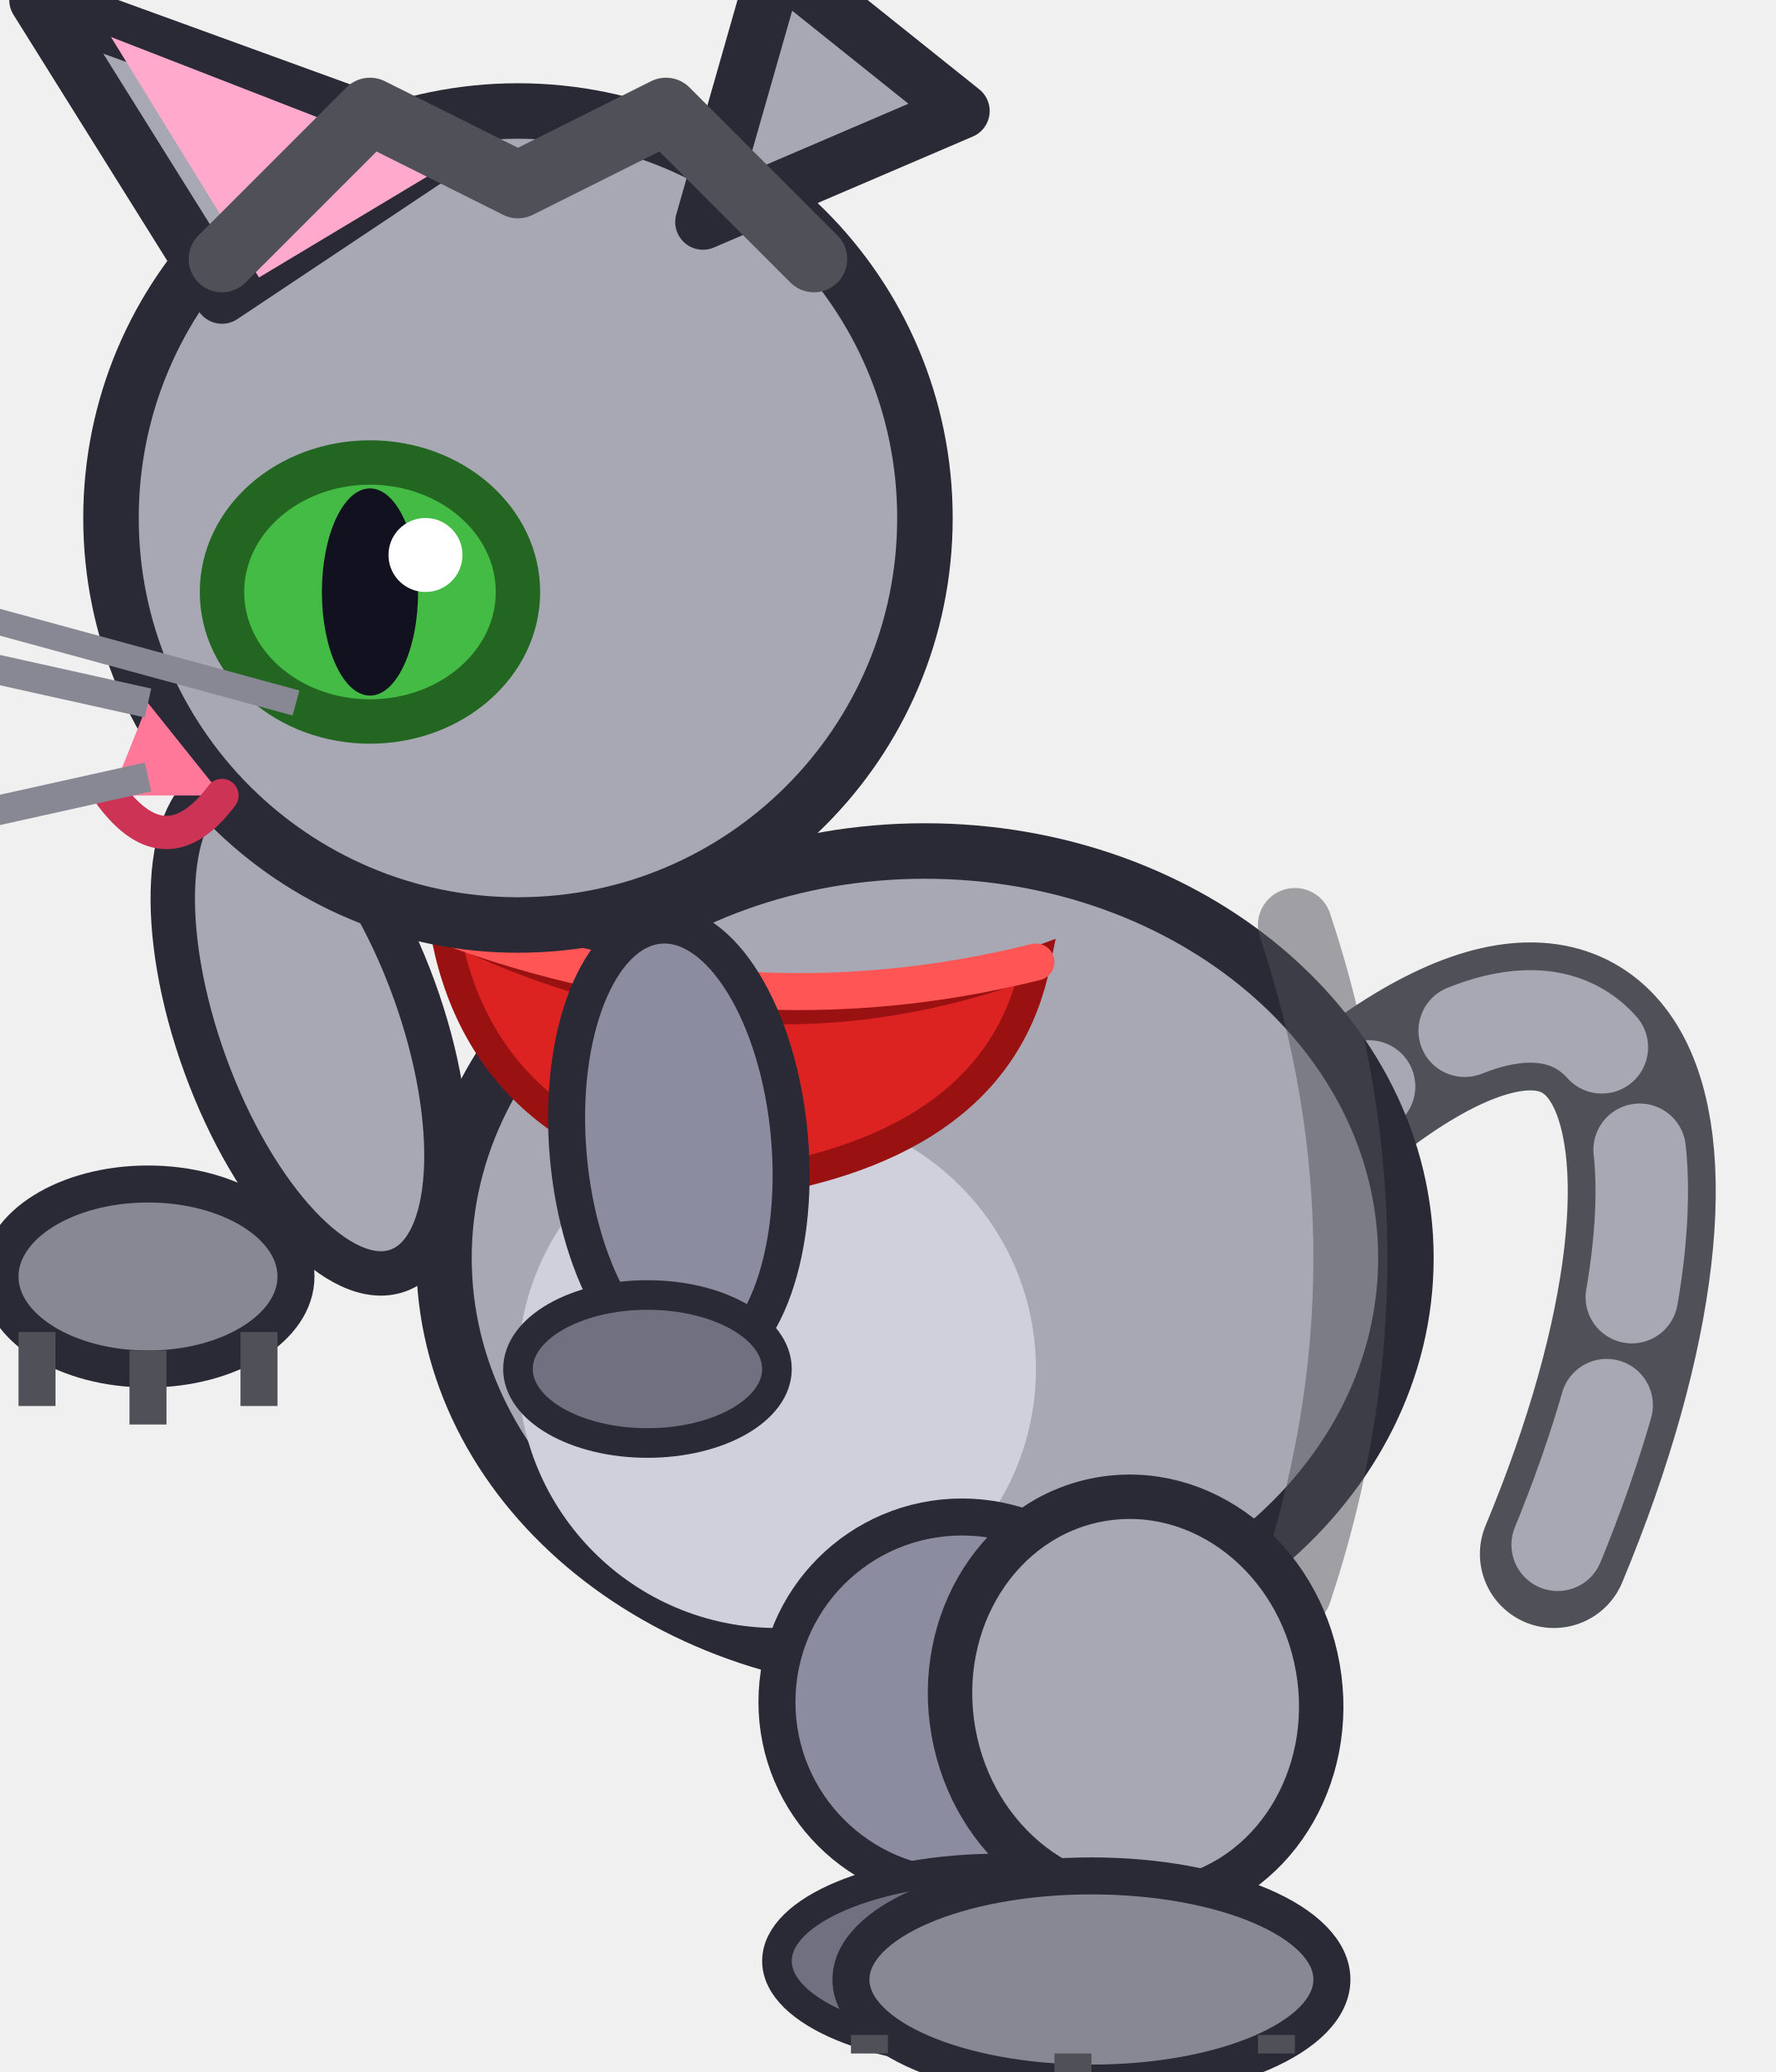
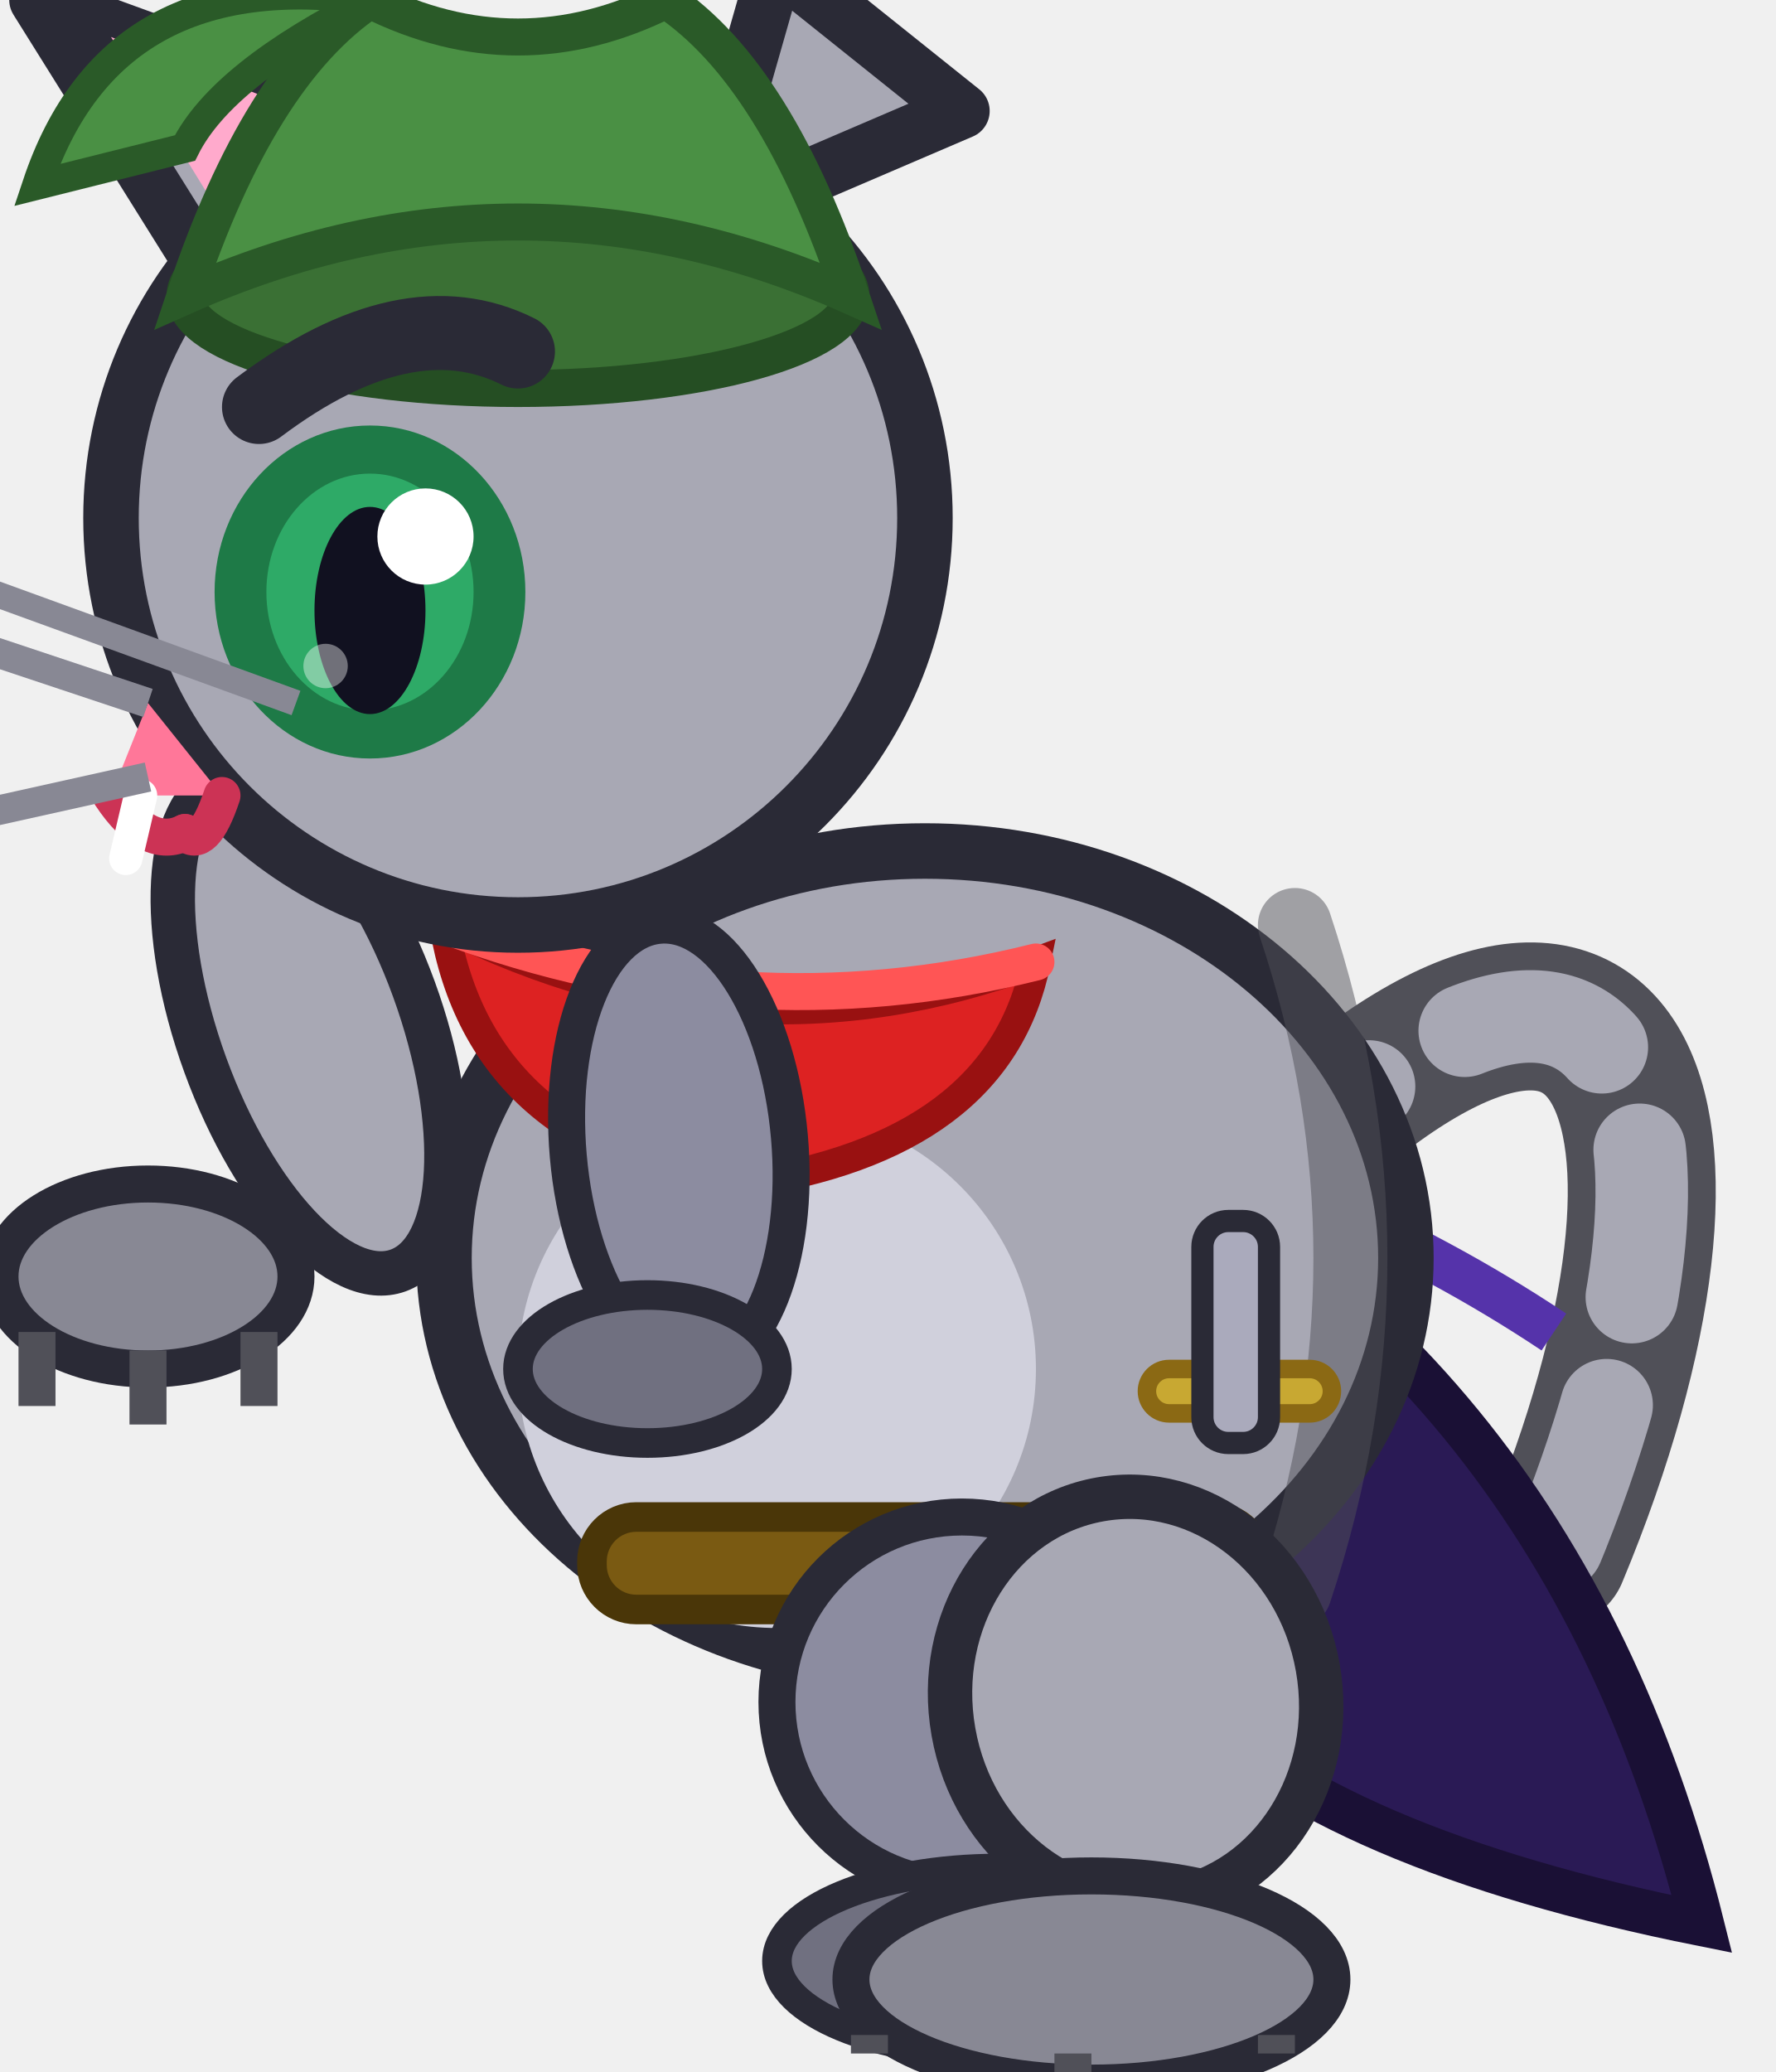
<svg xmlns="http://www.w3.org/2000/svg" viewBox="0 0 48 56">
  <path d="M34,32 C44,22 47,30 42,42" fill="none" stroke="#505058" stroke-width="4" stroke-linecap="round" />
  <path d="M34,32 C44,22 47,30 42,42" fill="none" stroke="#A8A8B4" stroke-width="2.5" stroke-linecap="round" stroke-dasharray="4,3" />
+   <path d="M28,30 Q42,36 46,52 Q36,50 32,46 Q28,50 24,46" fill="#2A1A55" stroke="#1A1035" stroke-width="1.2" />
+   <path d="M28,30 Q36,32 42,36" fill="none" stroke="#5533AA" stroke-width="1.2" />
  <ellipse cx="25" cy="34" rx="13" ry="11" fill="#A8A8B4" stroke="#2A2A36" stroke-width="1.5" />
  <ellipse cx="21" cy="37" rx="7" ry="7" fill="#D0D0DC" />
  <path d="M35,25 Q38,34 35,43" fill="none" stroke="#505058" stroke-width="2" stroke-linecap="round" opacity="0.5" />
+   <rect x="16" y="41" width="18" height="2.5" rx="1.2" fill="#7A5A12" stroke="#4A3608" stroke-width="0.8" />
+   <rect x="31" y="37" width="5" height="1.2" rx="0.6" fill="#C8A832" stroke="#8B6914" stroke-width="0.5" />
+   <rect x="32.5" y="33" width="1.8" height="6" rx="0.7" fill="#AAAABC" stroke="#2A2A36" stroke-width="0.6" />
  <path d="M12,25 Q20,29 28,26 Q27,31 20,32 Q13,31 12,25 Z" fill="#DD2222" stroke="#991111" stroke-width="0.8" />
  <path d="M12,25 Q20,28 28,26" fill="none" stroke="#FF5555" stroke-width="1" stroke-linecap="round" />
  <ellipse cx="18" cy="31" rx="3" ry="6" fill="#8C8CA0" stroke="#2A2A36" stroke-width="1" transform="rotate(-5,18,27)" />
  <ellipse cx="17.5" cy="37" rx="3.5" ry="2" fill="#707080" stroke="#2A2A36" stroke-width="0.8" />
  <ellipse cx="7" cy="28" rx="3" ry="7" fill="#A8A8B4" stroke="#2A2A36" stroke-width="1.2" transform="rotate(-20,7,24)" />
  <ellipse cx="4" cy="34.5" rx="4" ry="2.5" fill="#888894" stroke="#2A2A36" stroke-width="1" />
  <line x1="1" y1="36" x2="1" y2="38" stroke="#505058" stroke-width="1" />
  <line x1="4" y1="36.5" x2="4" y2="38.5" stroke="#505058" stroke-width="1" />
  <line x1="7" y1="36" x2="7" y2="38" stroke="#505058" stroke-width="1" />
  <ellipse cx="26" cy="46" rx="5" ry="5" fill="#8C8CA0" stroke="#2A2A36" stroke-width="1" />
  <ellipse cx="27" cy="53" rx="6" ry="2.5" fill="#707080" stroke="#2A2A36" stroke-width="0.8" />
  <ellipse cx="30" cy="46" rx="5" ry="5.5" fill="#A8A8B4" stroke="#2A2A36" stroke-width="1.2" transform="rotate(-10,30,42)" />
  <ellipse cx="29.5" cy="53.5" rx="6.5" ry="2.8" fill="#888894" stroke="#2A2A36" stroke-width="1" />
  <line x1="23.5" y1="55" x2="23.5" y2="55.5" stroke="#505058" stroke-width="1" />
  <line x1="29" y1="55.5" x2="29" y2="56" stroke="#505058" stroke-width="1" />
  <line x1="34.5" y1="55" x2="34.5" y2="55.5" stroke="#505058" stroke-width="1" />
  <circle cx="14" cy="14" r="11" fill="#A8A8B4" stroke="#2A2A36" stroke-width="1.5" />
  <polygon points="6,8 1,0 12,4" fill="#A8A8B4" stroke="#2A2A36" stroke-width="1.5" stroke-linejoin="round" />
  <polygon points="7,7.5 3,1 12,4.5" fill="#FFAACC" />
  <polygon points="19,6 21,-1 26,3" fill="#A8A8B4" stroke="#2A2A36" stroke-width="1.5" stroke-linejoin="round" />
-   <path d="M6,7 L10,3 L14,5 L18,3 L22,7" fill="none" stroke="#505058" stroke-width="1.8" stroke-linecap="round" stroke-linejoin="round" />
-   <ellipse cx="10" cy="16" rx="4" ry="3.5" fill="#44BB44" stroke="#226622" stroke-width="1.2" />
-   <ellipse cx="10" cy="16" rx="1.3" ry="2.8" fill="#111120" />
-   <circle cx="11.5" cy="15" r="1" fill="white" />
+   <ellipse cx="14" cy="8" rx="9" ry="2.5" fill="#3A7034" stroke="#254E23" stroke-width="1" />
+   <path d="M5,8 Q14,4 23,8 Q21,2 18,0 Q14,2 10,0 Q7,2 5,8 Z" fill="#4A9044" stroke="#2A5A28" stroke-width="1" />
+   <path d="M10,0 Q3,-1 1,5 L5,4 Q6,2 10,0 Z" fill="#4A9044" stroke="#2A5A28" stroke-width="0.8" />
+   <path d="M7,11 Q11,8 14,9.5" fill="none" stroke="#2A2A36" stroke-width="2" stroke-linecap="round" />
+   <ellipse cx="10" cy="16" rx="4.2" ry="4.5" fill="#1E7A47" />
+   <ellipse cx="10" cy="16" rx="2.8" ry="3.2" fill="#2EAA67" />
+   <ellipse cx="10" cy="16.5" rx="1.5" ry="2.8" fill="#111120" />
+   <circle cx="11.5" cy="14.5" r="1.3" fill="white" />
+   <circle cx="8.8" cy="18" r="0.6" fill="white" opacity="0.4" />
  <polygon points="4,19 3,21.5 6,21.5" fill="#FF7799" />
-   <path d="M3,21.5 Q4.5,23.5 6,21.5" fill="none" stroke="#CC3355" stroke-width="0.9" stroke-linecap="round" />
-   <line x1="4" y1="19" x2="-5" y2="17" stroke="#888894" stroke-width="0.8" />
+   <path d="M3,21.5 Q4,23 5,22.5" fill="none" stroke="#CC3355" stroke-width="1" stroke-linecap="round" />
+   <path d="M5,22.5 Q5.5,23 6,21.5" fill="none" stroke="#CC3355" stroke-width="1" stroke-linecap="round" />
+   <line x1="3.8" y1="21.5" x2="3.4" y2="23.2" stroke="white" stroke-width="0.9" stroke-linecap="round" />
+   <line x1="4" y1="19" x2="-5" y2="16" stroke="#888894" stroke-width="0.8" />
  <line x1="4" y1="21" x2="-5" y2="23" stroke="#888894" stroke-width="0.8" />
-   <line x1="8" y1="19" x2="-3" y2="16" stroke="#888894" stroke-width="0.7" />
+   <line x1="8" y1="19" x2="-3" y2="15" stroke="#888894" stroke-width="0.7" />
</svg>
